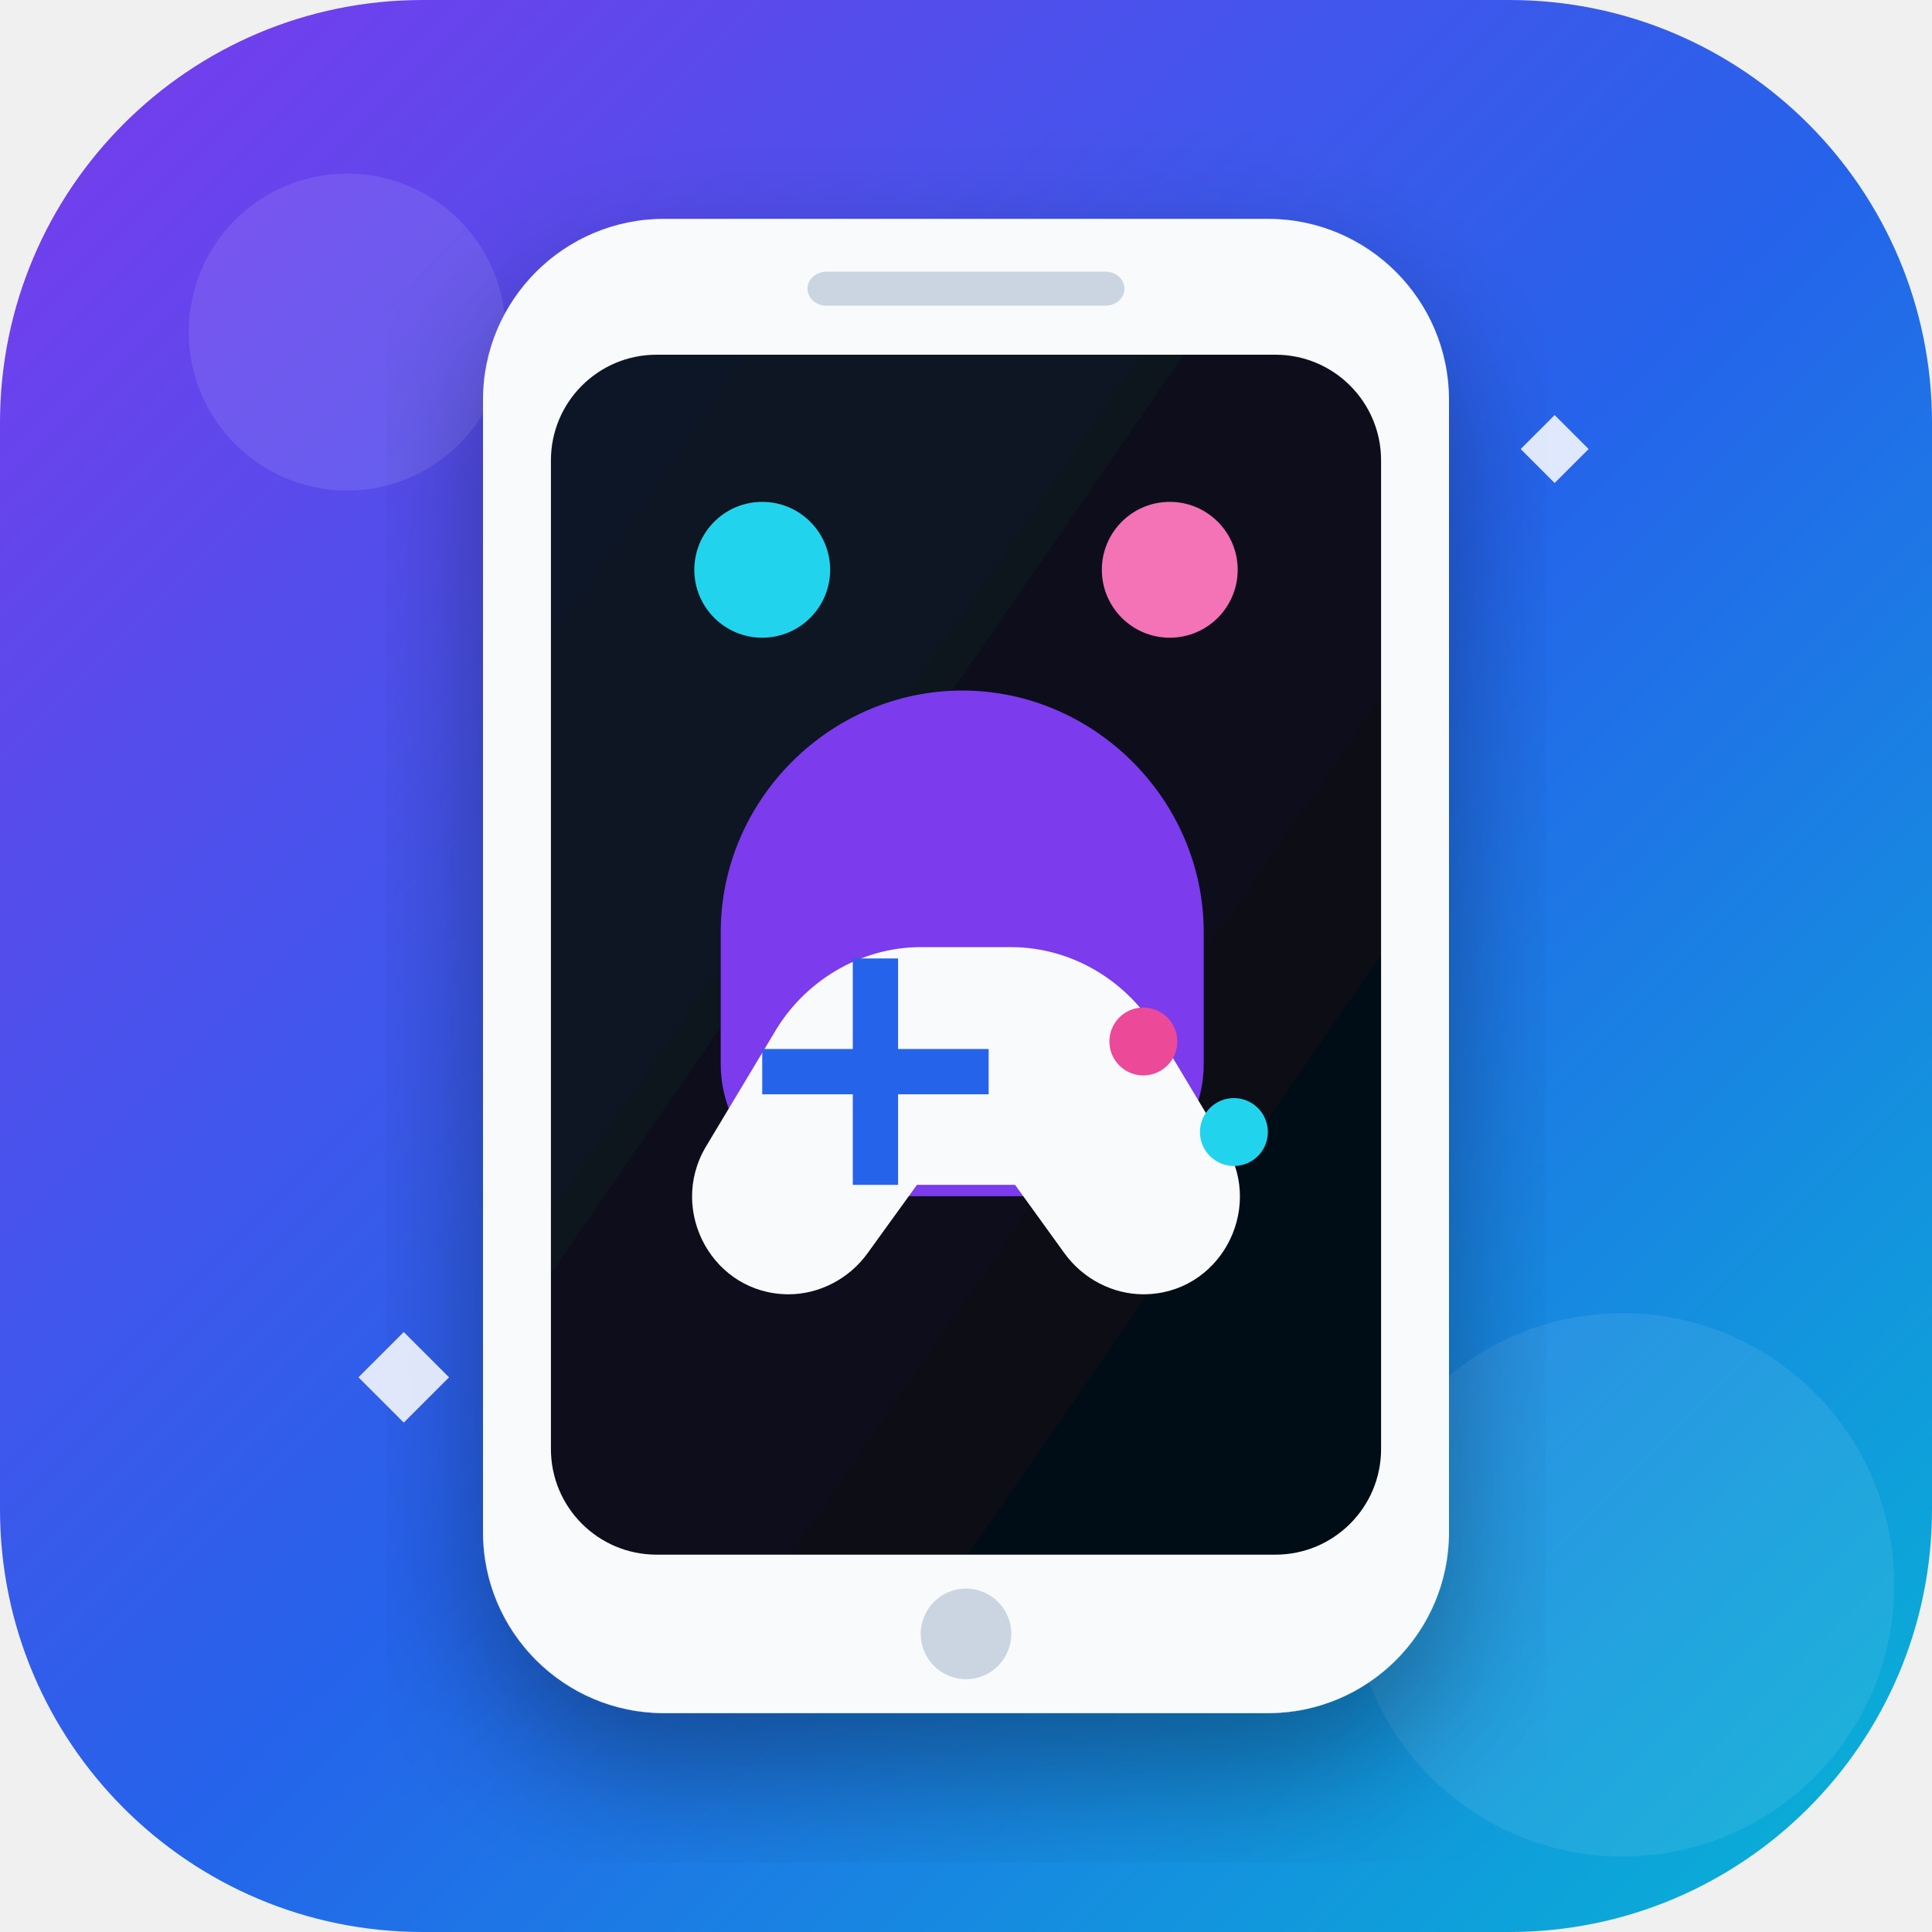
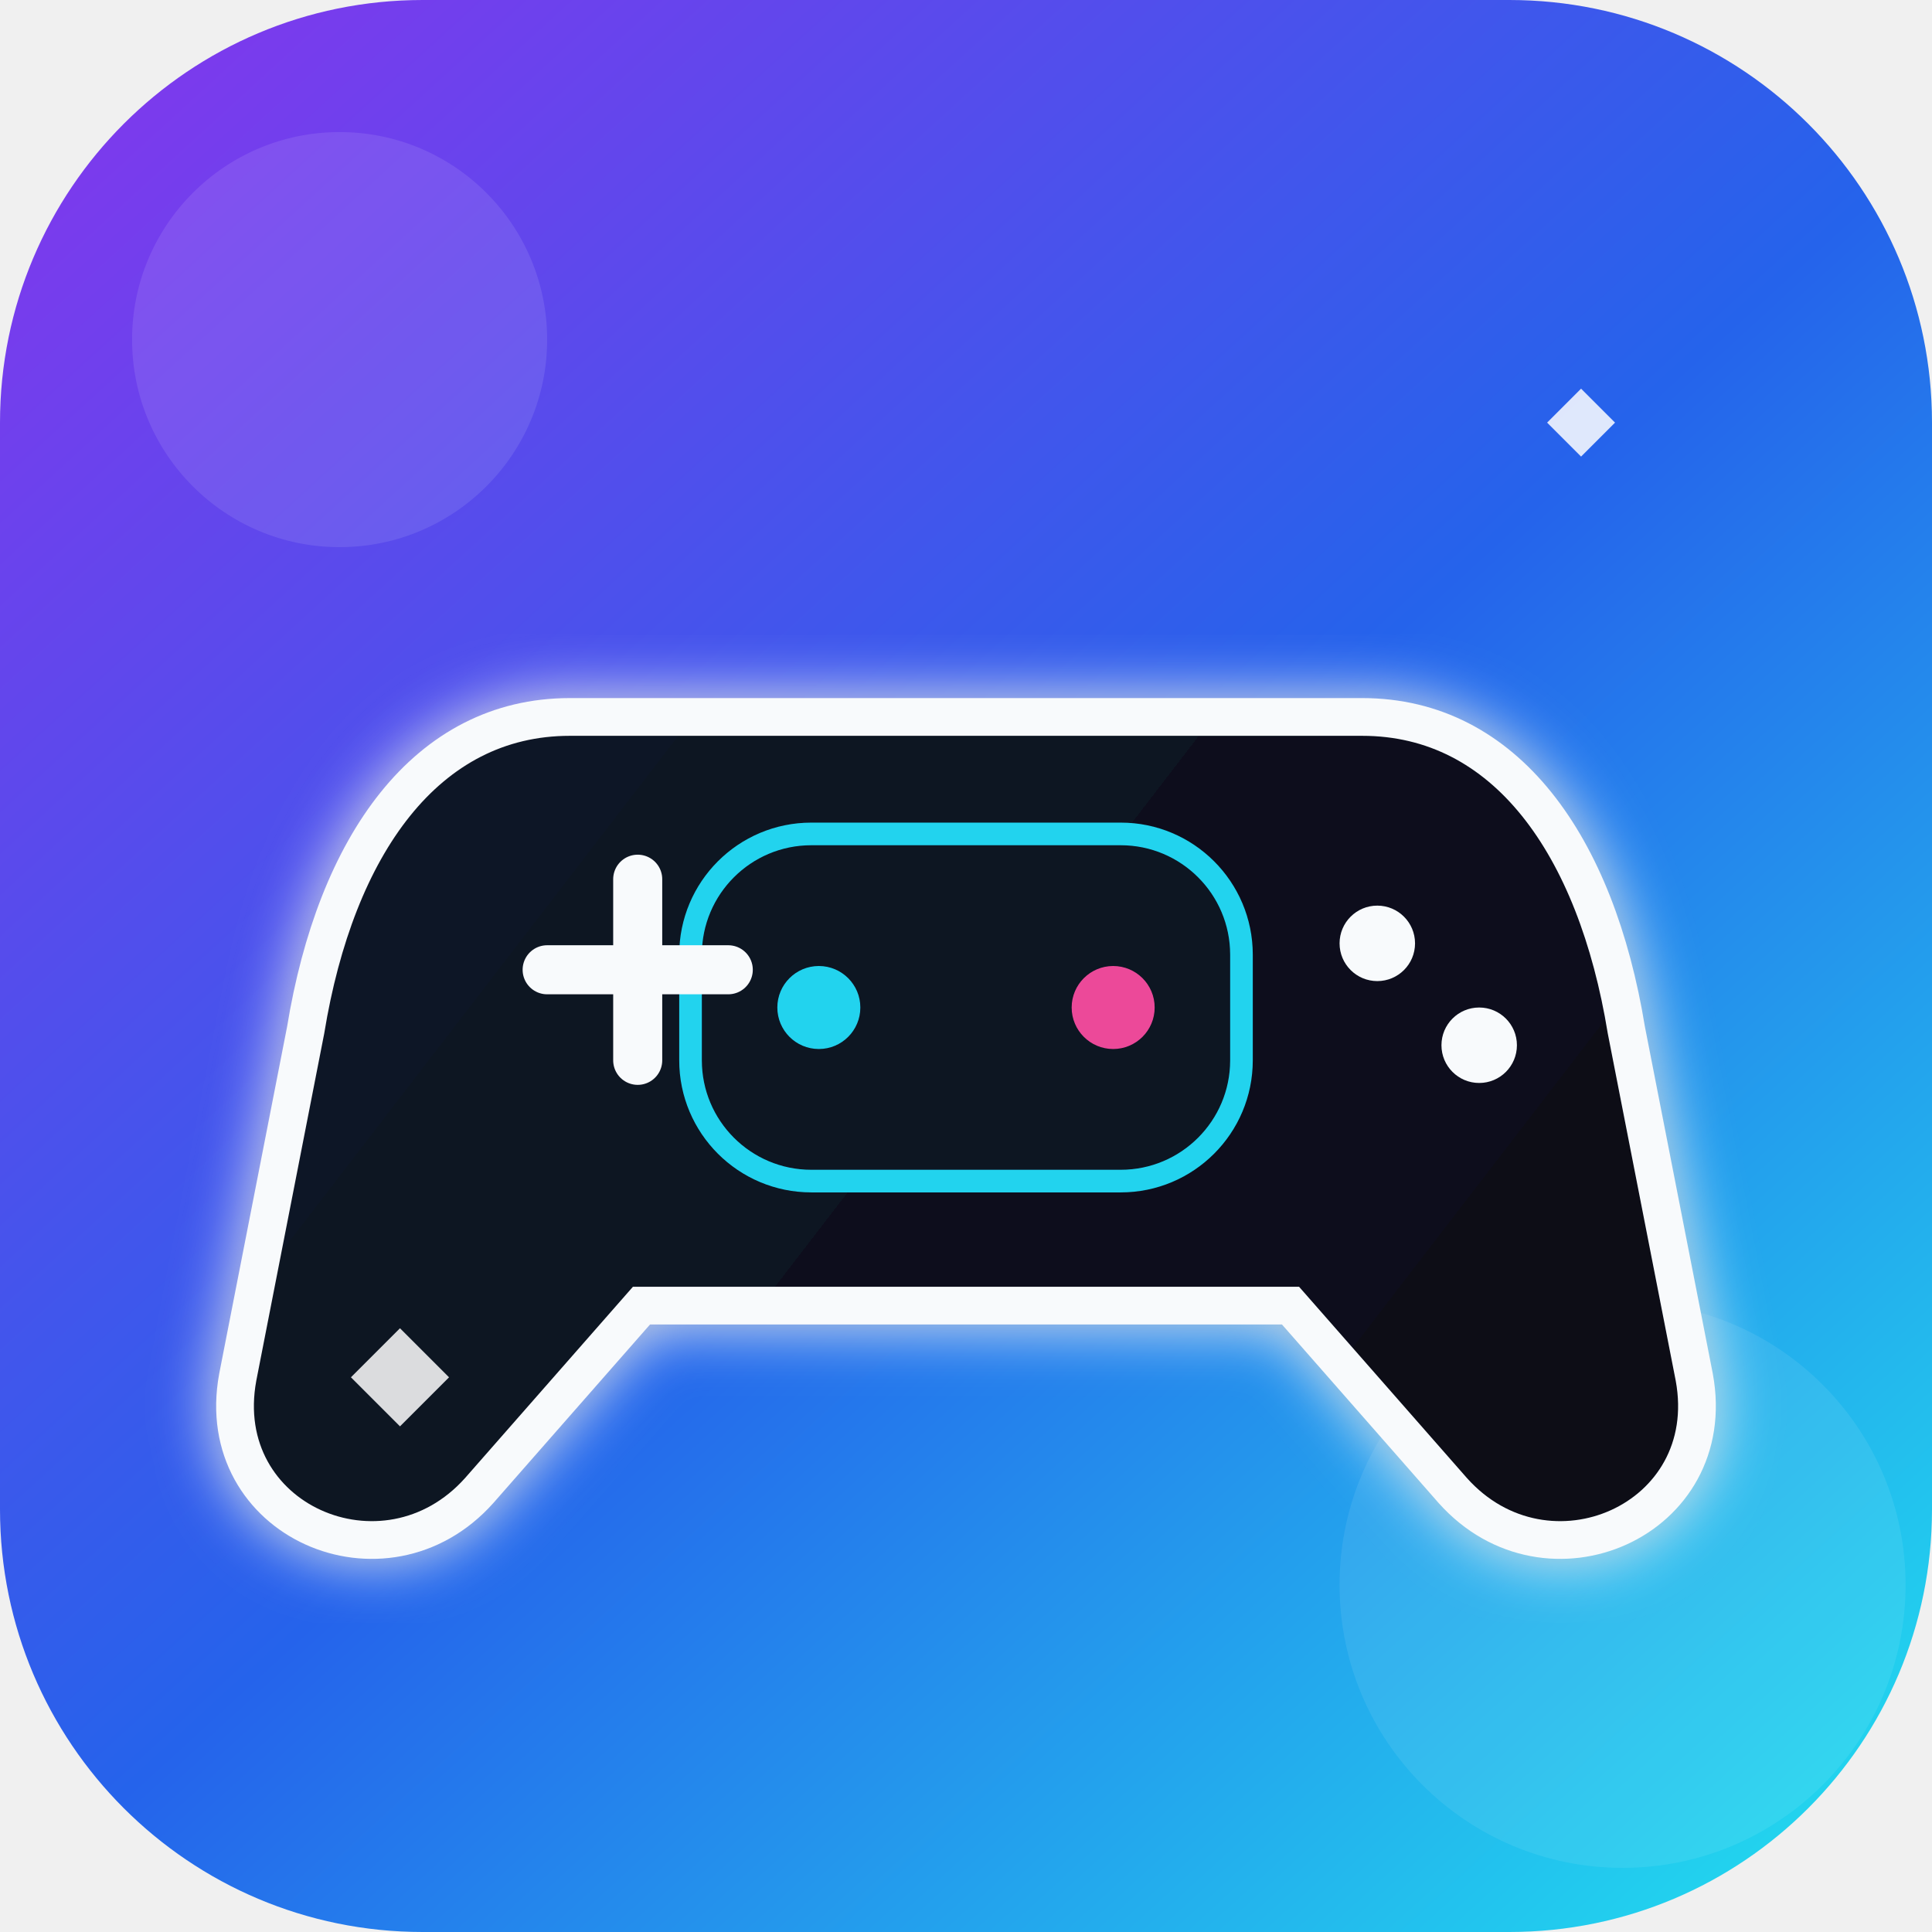
<svg xmlns="http://www.w3.org/2000/svg" viewBox="0 0 512 512">
  <defs>
-     <linearGradient id="bg" x1="0" y1="0" x2="1" y2="1">
+     <linearGradient id="bg" x1="40" y1="20" x2="470" y2="490" gradientUnits="userSpaceOnUse">
      <stop stop-color="#7c3aed" />
      <stop offset=".52" stop-color="#2563eb" />
-       <stop offset="1" stop-color="#06b6d4" />
+       <stop offset="1" stop-color="#22d3ee" />
    </linearGradient>
-     <linearGradient id="screen" x1="0" y1="0" x2="1" y2="1">
+     <linearGradient id="pad" x1="130" y1="170" x2="390" y2="370" gradientUnits="userSpaceOnUse">
      <stop stop-color="#111827" />
-       <stop offset="1" stop-color="#030712" />
+       <stop offset="1" stop-color="#070b18" />
    </linearGradient>
-     <filter id="shadow">
-       <feDropShadow dx="0" dy="16" stdDeviation="18" flood-color="#000" flood-opacity=".35" />
+     <filter id="glow">
+       <feGaussianBlur stdDeviation="8" result="b" />
+       <feMerge>
+         <feMergeNode in="b" />
+         <feMergeNode in="SourceGraphic" />
+       </feMerge>
    </filter>
  </defs>
  <rect width="512" height="512" rx="112" fill="url(#bg)" />
-   <circle cx="92" cy="88" r="42" fill="#fff" opacity=".1" />
-   <circle cx="430" cy="420" r="72" fill="#fff" opacity=".08" />
-   <g filter="url(#shadow)">
-     <rect x="128" y="58" width="256" height="396" rx="48" fill="#f8fafc" />
-     <rect x="146" y="94" width="220" height="318" rx="28" fill="url(#screen)" />
-     <rect x="214" y="72" width="84" height="9" rx="5" fill="#cbd5e1" />
-     <circle cx="256" cy="433" r="12" fill="#cbd5e1" />
-     <circle cx="202" cy="151" r="18" fill="#22d3ee" />
-     <circle cx="310" cy="151" r="18" fill="#f472b6" />
-     <path d="M191 247c0-35 29-64 64-64s64 29 64 64v35c0 19-16 35-35 35h-58c-19 0-35-16-35-35z" fill="#7c3aed" />
-     <path d="M205 274l-18 30c-10 17 2 39 22 39 8 0 16-4 21-11l13-18h26l13 18c5 7 13 11 21 11 20 0 32-22 22-39l-18-30c-8-14-23-23-39-23h-24c-16 0-31 9-39 23z" fill="#f8fafc" />
-     <path d="M226 278h-24v12h24v24h12v-24h24v-12h-24v-24h-12z" fill="#2563eb" />
-     <circle cx="303" cy="276" r="9" fill="#ec4899" />
-     <circle cx="327" cy="300" r="9" fill="#22d3ee" />
+   <circle cx="90" cy="90" r="55" fill="#fff" opacity=".10" />
+   <circle cx="430" cy="420" r="75" fill="#fff" opacity=".08" />
+   <g filter="url(#glow)">
+     <path d="M151 190c-38 0-62 34-70 83l-18 92c-7 38 39 58 64 30l43-49h172l43 49c25 28 71 8 64-30l-18-92c-8-49-32-83-70-83z" fill="url(#pad)" stroke="#f8fafc" stroke-width="10" />
+     <rect x="183" y="221" width="146" height="92" rx="32" fill="#0b1224" stroke="#22d3ee" stroke-width="6" />
+     <circle cx="217" cy="267" r="11" fill="#22d3ee" />
+     <circle cx="295" cy="267" r="11" fill="#ec4899" />
+     <path d="M145 257h48M169 233v48" stroke="#f8fafc" stroke-width="13" stroke-linecap="round" />
+     <circle cx="365" cy="250" r="10" fill="#f8fafc" />
+     <circle cx="392" cy="277" r="10" fill="#f8fafc" />
  </g>
-   <path d="M95 365l12-12 12 12-12 12zM403 119l9-9 9 9-9 9z" fill="#fff" opacity=".85" />
+   <path d="M93 365l13-13 13 13-13 13zM410 112l9-9 9 9-9 9z" fill="#fff" opacity=".85" />
</svg>
